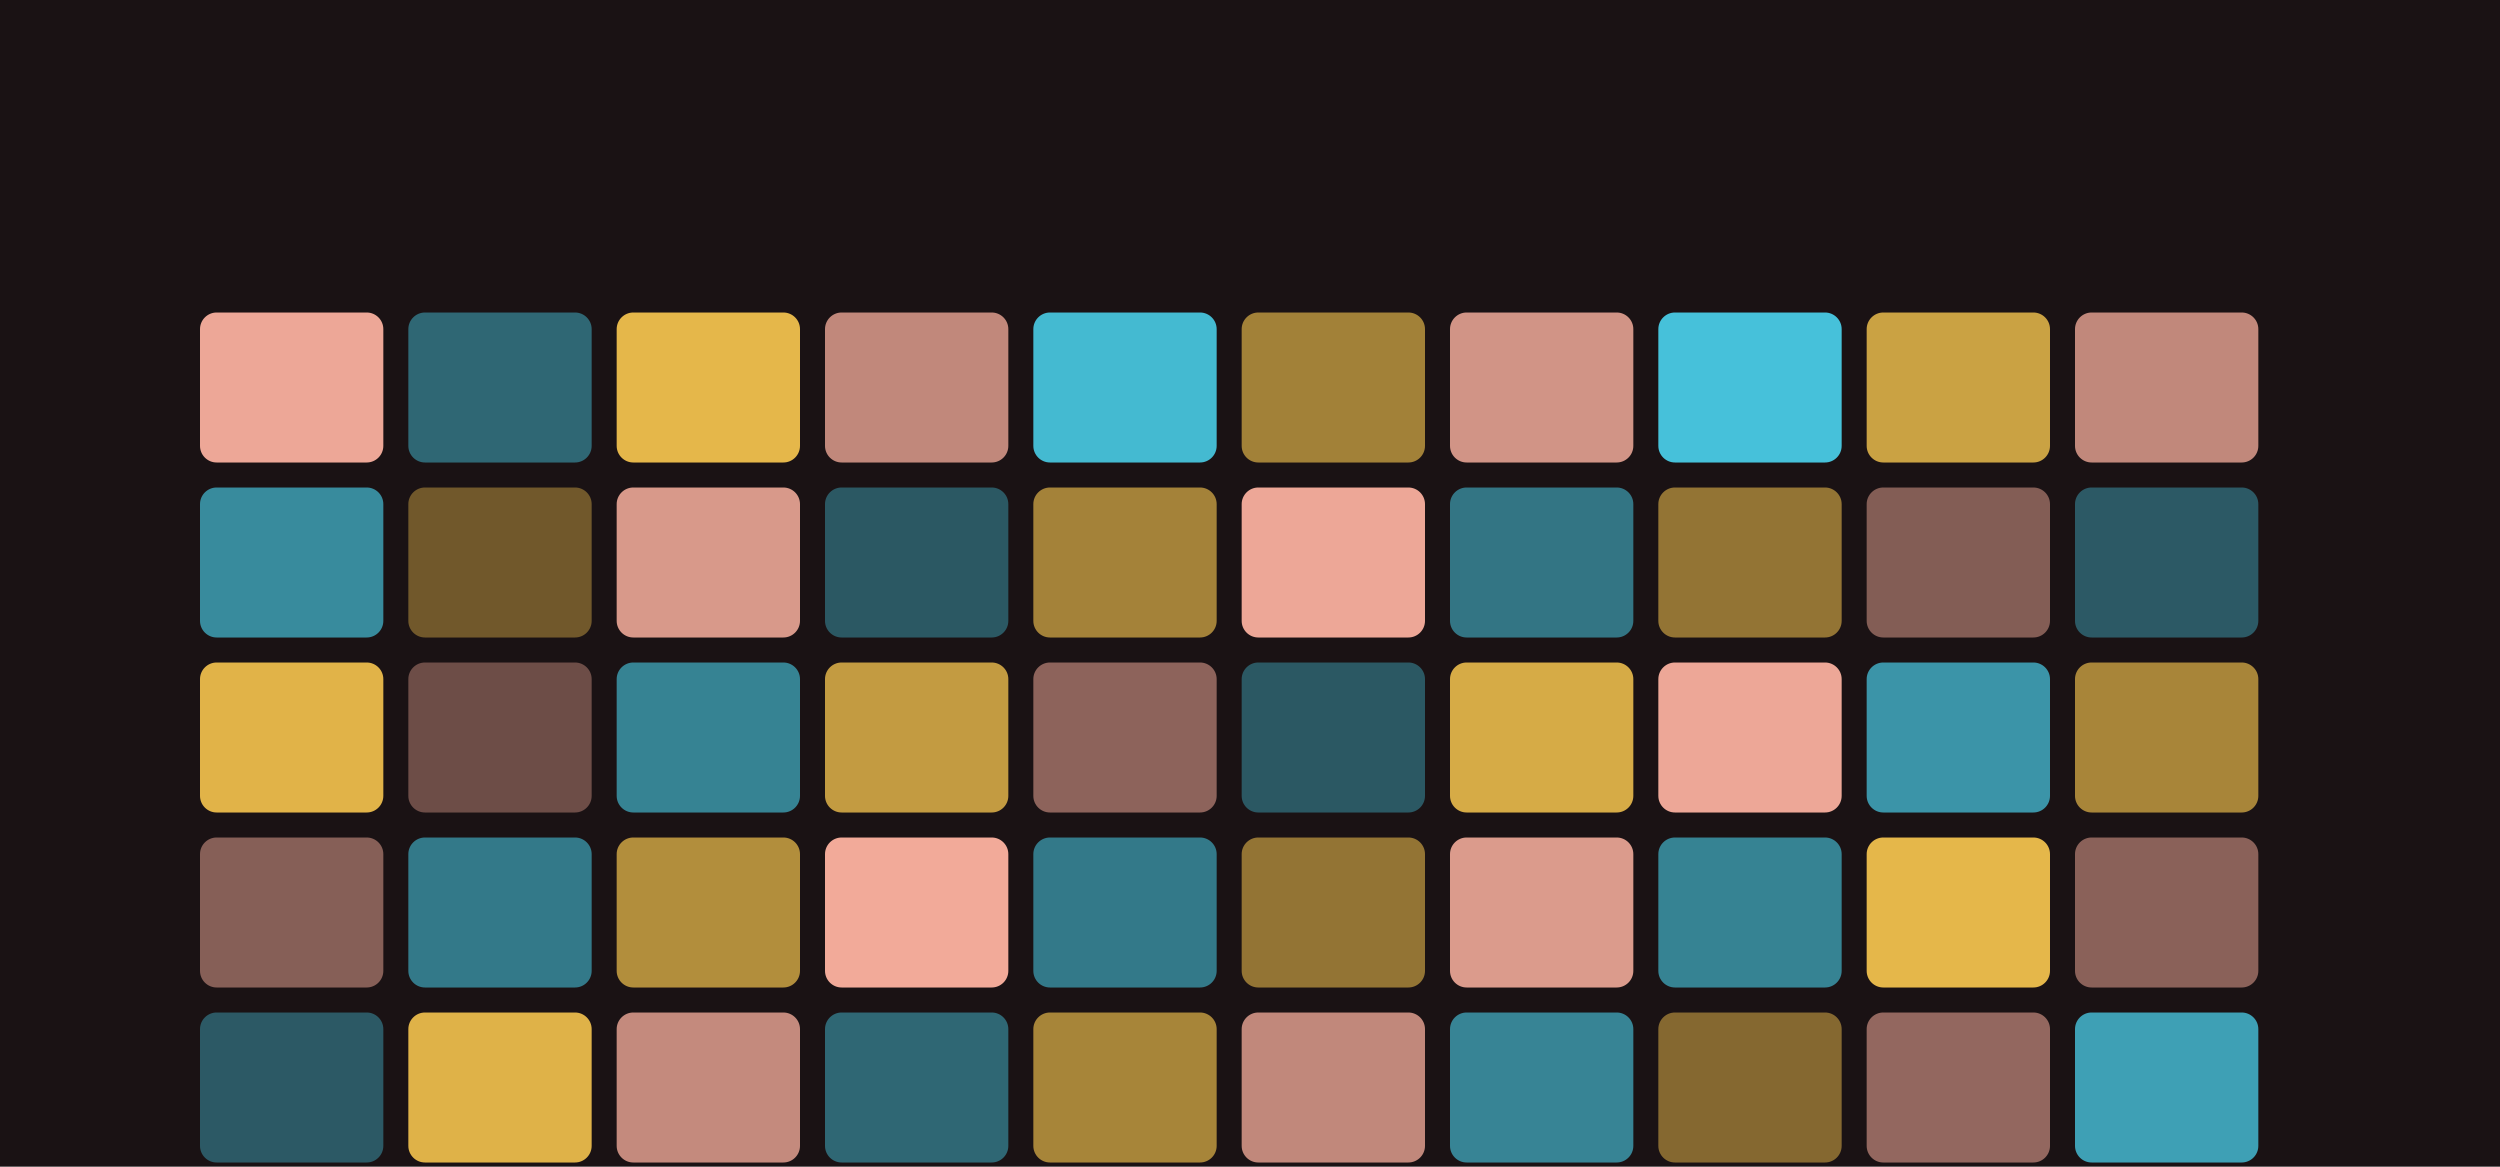
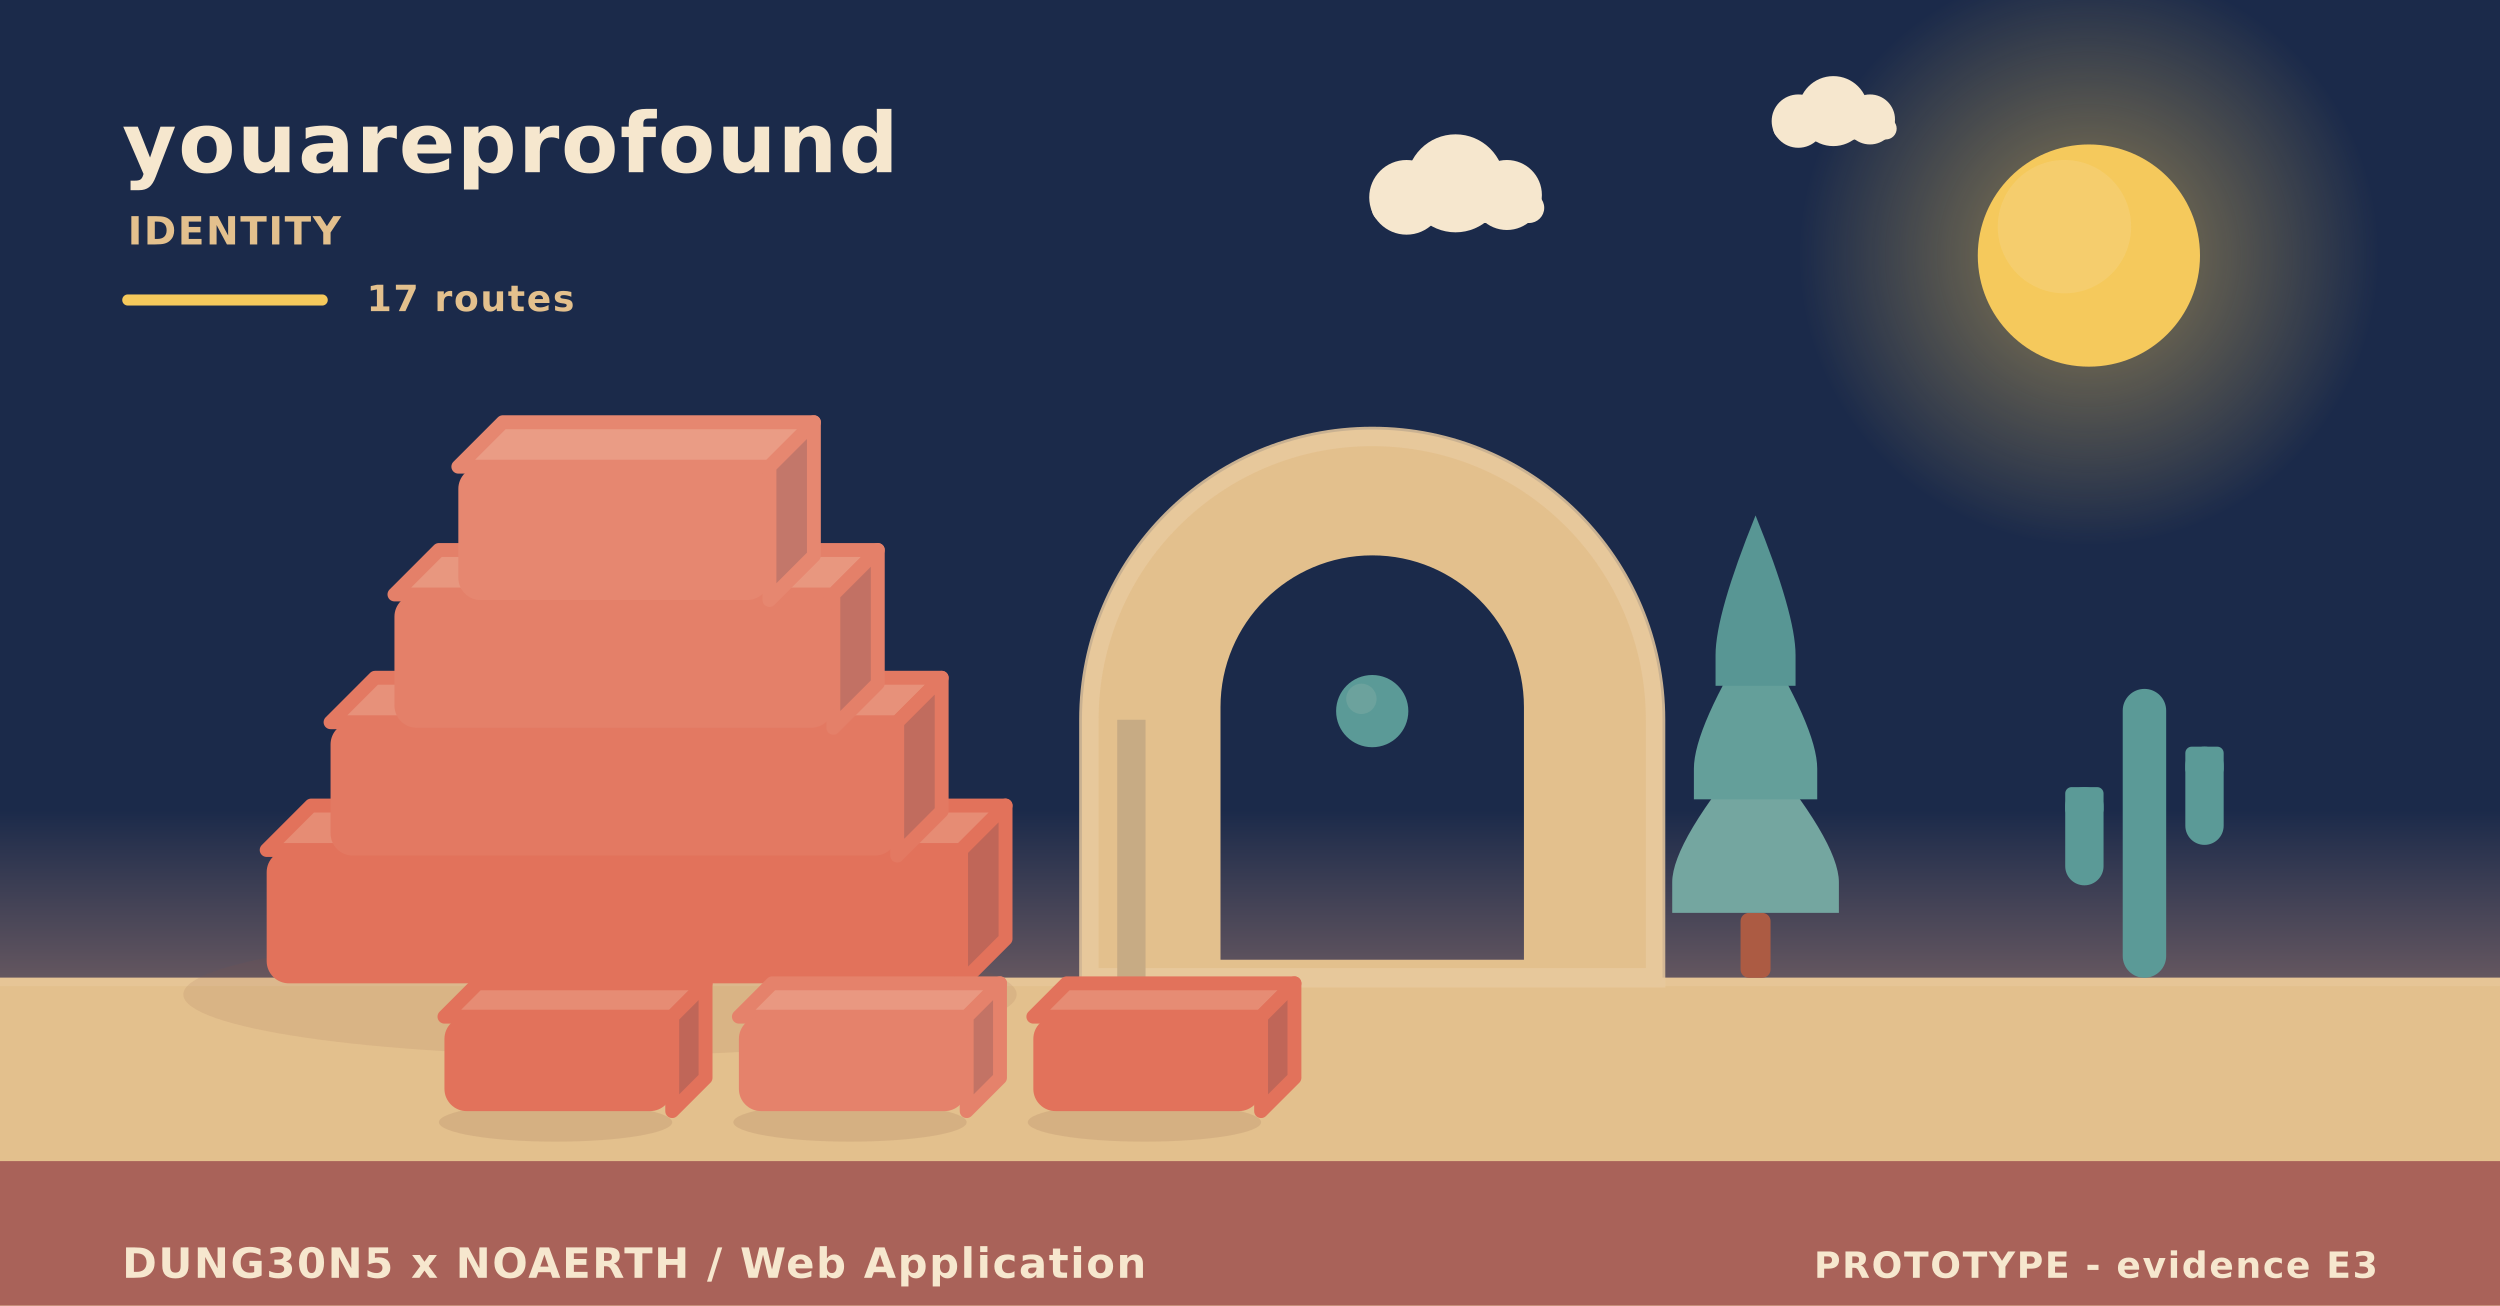
- <svg xmlns="http://www.w3.org/2000/svg" viewBox="0 0 1200 560" width="1200" height="560" role="img" aria-label="youareprofound hero">
-   <rect width="1200" height="560" fill="#1a1214" />
-   <defs>
-     <linearGradient id="gh" x1="0" y1="0" x2="1" y2="1">
-       <stop offset="0%" stop-color="#ffb4a2" />
-       <stop offset="100%" stop-color="#48cae4" />
-     </linearGradient>
-   </defs>
-   <rect x="96.00" y="150.00" width="88.00" height="72.00" rx="8.00" fill="#ffb4a2" opacity="0.92" />
-   <rect x="196.00" y="150.00" width="88.00" height="72.00" rx="8.00" fill="#48cae4" opacity="0.46" />
-   <rect x="296.00" y="150.00" width="88.00" height="72.00" rx="8.00" fill="#f9c74f" opacity="0.91" />
-   <rect x="396.00" y="150.00" width="88.00" height="72.00" rx="8.00" fill="#ffb4a2" opacity="0.73" />
-   <rect x="496.00" y="150.00" width="88.00" height="72.00" rx="8.00" fill="#48cae4" opacity="0.91" />
-   <rect x="596.00" y="150.00" width="88.00" height="72.00" rx="8.00" fill="#f9c74f" opacity="0.61" />
-   <rect x="696.00" y="150.00" width="88.00" height="72.00" rx="8.00" fill="#ffb4a2" opacity="0.80" />
-   <rect x="796.00" y="150.00" width="88.00" height="72.00" rx="8.00" fill="#48cae4" opacity="0.95" />
-   <rect x="896.00" y="150.00" width="88.00" height="72.00" rx="8.00" fill="#f9c74f" opacity="0.79" />
-   <rect x="996.00" y="150.00" width="88.00" height="72.00" rx="8.00" fill="#ffb4a2" opacity="0.73" />
-   <rect x="96.00" y="234.00" width="88.00" height="72.00" rx="8.00" fill="#48cae4" opacity="0.66" />
-   <rect x="196.00" y="234.00" width="88.00" height="72.00" rx="8.00" fill="#f9c74f" opacity="0.39" />
-   <rect x="296.00" y="234.00" width="88.00" height="72.00" rx="8.00" fill="#ffb4a2" opacity="0.83" />
-   <rect x="396.00" y="234.00" width="88.00" height="72.00" rx="8.00" fill="#48cae4" opacity="0.38" />
-   <rect x="496.00" y="234.00" width="88.00" height="72.00" rx="8.00" fill="#f9c74f" opacity="0.62" />
-   <rect x="596.00" y="234.00" width="88.00" height="72.00" rx="8.00" fill="#ffb4a2" opacity="0.92" />
-   <rect x="696.00" y="234.00" width="88.00" height="72.00" rx="8.00" fill="#48cae4" opacity="0.54" />
-   <rect x="796.00" y="234.00" width="88.00" height="72.00" rx="8.00" fill="#f9c74f" opacity="0.54" />
-   <rect x="896.00" y="234.00" width="88.00" height="72.00" rx="8.00" fill="#ffb4a2" opacity="0.46" />
-   <rect x="996.00" y="234.00" width="88.00" height="72.00" rx="8.00" fill="#48cae4" opacity="0.39" />
-   <rect x="96.00" y="318.00" width="88.00" height="72.00" rx="8.00" fill="#f9c74f" opacity="0.89" />
-   <rect x="196.00" y="318.00" width="88.00" height="72.00" rx="8.00" fill="#ffb4a2" opacity="0.36" />
-   <rect x="296.00" y="318.00" width="88.00" height="72.00" rx="8.00" fill="#48cae4" opacity="0.61" />
-   <rect x="396.00" y="318.00" width="88.00" height="72.00" rx="8.00" fill="#f9c74f" opacity="0.76" />
-   <rect x="496.00" y="318.00" width="88.00" height="72.00" rx="8.00" fill="#ffb4a2" opacity="0.50" />
-   <rect x="596.00" y="318.00" width="88.00" height="72.00" rx="8.00" fill="#48cae4" opacity="0.38" />
-   <rect x="696.00" y="318.00" width="88.00" height="72.00" rx="8.00" fill="#f9c74f" opacity="0.84" />
-   <rect x="796.00" y="318.00" width="88.00" height="72.00" rx="8.00" fill="#ffb4a2" opacity="0.92" />
-   <rect x="896.00" y="318.00" width="88.00" height="72.00" rx="8.00" fill="#48cae4" opacity="0.71" />
-   <rect x="996.00" y="318.00" width="88.00" height="72.00" rx="8.00" fill="#f9c74f" opacity="0.64" />
-   <rect x="96.00" y="402.00" width="88.00" height="72.00" rx="8.00" fill="#ffb4a2" opacity="0.47" />
-   <rect x="196.00" y="402.00" width="88.00" height="72.00" rx="8.00" fill="#48cae4" opacity="0.56" />
-   <rect x="296.00" y="402.00" width="88.00" height="72.00" rx="8.00" fill="#f9c74f" opacity="0.68" />
-   <rect x="396.00" y="402.00" width="88.00" height="72.00" rx="8.00" fill="#ffb4a2" opacity="0.94" />
-   <rect x="496.00" y="402.00" width="88.00" height="72.00" rx="8.00" fill="#48cae4" opacity="0.56" />
-   <rect x="596.00" y="402.00" width="88.00" height="72.00" rx="8.00" fill="#f9c74f" opacity="0.54" />
-   <rect x="696.00" y="402.00" width="88.00" height="72.00" rx="8.00" fill="#ffb4a2" opacity="0.84" />
-   <rect x="796.00" y="402.00" width="88.00" height="72.00" rx="8.00" fill="#48cae4" opacity="0.61" />
-   <rect x="896.00" y="402.00" width="88.00" height="72.00" rx="8.00" fill="#f9c74f" opacity="0.91" />
-   <rect x="996.00" y="402.00" width="88.00" height="72.00" rx="8.00" fill="#ffb4a2" opacity="0.49" />
-   <rect x="96.00" y="486.00" width="88.00" height="72.00" rx="8.00" fill="#48cae4" opacity="0.39" />
-   <rect x="196.00" y="486.00" width="88.00" height="72.00" rx="8.00" fill="#f9c74f" opacity="0.88" />
-   <rect x="296.00" y="486.00" width="88.00" height="72.00" rx="8.00" fill="#ffb4a2" opacity="0.74" />
-   <rect x="396.00" y="486.00" width="88.00" height="72.00" rx="8.00" fill="#48cae4" opacity="0.46" />
-   <rect x="496.00" y="486.00" width="88.00" height="72.00" rx="8.00" fill="#f9c74f" opacity="0.63" />
-   <rect x="596.00" y="486.00" width="88.00" height="72.00" rx="8.00" fill="#ffb4a2" opacity="0.73" />
-   <rect x="696.00" y="486.00" width="88.00" height="72.00" rx="8.00" fill="#48cae4" opacity="0.62" />
-   <rect x="796.00" y="486.00" width="88.00" height="72.00" rx="8.00" fill="#f9c74f" opacity="0.48" />
-   <rect x="896.00" y="486.00" width="88.00" height="72.00" rx="8.00" fill="#ffb4a2" opacity="0.53" />
-   <rect x="996.00" y="486.00" width="88.00" height="72.00" rx="8.00" fill="#48cae4" opacity="0.77" />
+ <svg xmlns="http://www.w3.org/2000/svg" width="900" height="470" viewBox="0 0 900 470" role="img" aria-label="youareprofound - identity">
+   <linearGradient id="skyh" x1="0" y1="0" x2="0" y2="1">
+     <stop offset="0" stop-color="#1b2a4a" />
+     <stop offset="0.62" stop-color="#1b2a4a" />
+     <stop offset="1" stop-color="#f3ad8a" />
+   </linearGradient>
+   <rect width="900" height="470" fill="url(#skyh)" />
+   <radialGradient id="sunh">
+     <stop offset="0.35" stop-color="#f5c95c" stop-opacity="0.34" />
+     <stop offset="1" stop-color="#f5c95c" stop-opacity="0" />
+   </radialGradient>
+   <circle cx="752" cy="92" r="104" fill="url(#sunh)" />
+   <circle cx="752" cy="92" r="40" fill="#f5c95c" />
+   <circle cx="743.2" cy="81.6" r="24" fill="#f5d27e" opacity="0.5" />
+   <g>
+     <circle cx="524" cy="66" r="17.64" fill="#f6e7ce" />
+     <circle cx="506.36" cy="71.04" r="13.44" fill="#f6e7ce" />
+     <circle cx="542.48" cy="70.2" r="12.6" fill="#f6e7ce" />
+     <rect x="493.76" y="69.36" width="62.16" height="10.92" rx="5.46" fill="#f6e7ce" />
+   </g>
+   <g>
+     <circle cx="660" cy="40" r="12.6" fill="#f6e7ce" />
+     <circle cx="647.4" cy="43.6" r="9.6" fill="#f6e7ce" />
+     <circle cx="673.2" cy="43" r="9" fill="#f6e7ce" />
+     <rect x="638.4" y="42.4" width="44.4" height="7.8" rx="3.9" fill="#f6e7ce" />
+   </g>
+   <rect x="0" y="352" width="900" height="118" fill="#e3c08d" />
+   <rect x="0" y="352" width="900" height="3" fill="#e6c596" />
+   <text x="44" y="62" font-family="Verdana,DejaVu Sans,sans-serif" font-size="30" font-weight="700" letter-spacing="0.6" fill="#f6e7ce" text-anchor="start">youareprofound</text>
+   <text x="46" y="88" font-family="Verdana,DejaVu Sans,sans-serif" font-size="14" font-weight="700" letter-spacing="0.6" fill="#e3c08d" text-anchor="start">IDENTITY</text>
+   <rect x="44" y="106" width="74" height="4" rx="2" fill="#f5c95c" />
+   <text x="132" y="112" font-family="Verdana,DejaVu Sans,sans-serif" font-size="13" font-weight="700" letter-spacing="0.6" fill="#e3c08d" text-anchor="start">17 routes</text>
+   <ellipse cx="216" cy="358" rx="150" ry="22" fill="rgba(138,90,68,0.11)" />
+   <path d="M96,306 L346,306 L362,290 L112,290 Z" fill="#e68c74" stroke="#e2725b" stroke-width="5" stroke-linejoin="round" />
+   <path d="M346,306 L362,290 L362,338 L346,354 Z" fill="#c06658" stroke="#e2725b" stroke-width="5" stroke-linejoin="round" />
+   <rect x="96" y="306" width="250" height="48" rx="8" fill="#e2725b" />
+   <path d="M119,260 L323,260 L339,244 L135,244 Z" fill="#e7917a" stroke="#e37962" stroke-width="5" stroke-linejoin="round" />
+   <path d="M323,260 L339,244 L339,292 L323,308 Z" fill="#c16c5e" stroke="#e37962" stroke-width="5" stroke-linejoin="round" />
+   <rect x="119" y="260" width="204" height="48" rx="8" fill="#e37962" />
+   <path d="M142,214 L300,214 L316,198 L158,198 Z" fill="#e8977f" stroke="#e48069" stroke-width="5" stroke-linejoin="round" />
+   <path d="M300,214 L316,198 L316,246 L300,262 Z" fill="#c27164" stroke="#e48069" stroke-width="5" stroke-linejoin="round" />
+   <rect x="142" y="214" width="158" height="48" rx="8" fill="#e48069" />
+   <path d="M165,168 L277,168 L293,152 L181,152 Z" fill="#ea9c85" stroke="#e68770" stroke-width="5" stroke-linejoin="round" />
+   <path d="M277,168 L293,152 L293,200 L277,216 Z" fill="#c3776a" stroke="#e68770" stroke-width="5" stroke-linejoin="round" />
+   <rect x="165" y="168" width="112" height="48" rx="8" fill="#e68770" />
+   <path d="M392,352 L392,259.12 A102,102 0 0 1 596,259.12 L596,352 Z M436.88,348 L436.88,254.55 A57.12,57.12 0 0 1 551.12,254.55 L551.12,348 Z" fill="#e3c08d" fill-rule="evenodd" stroke="#e3c08d" stroke-width="5" stroke-linejoin="round" />
+   <path d="M392,352 L392,259.12 A102,102 0 0 1 596,259.12 L596,352 Z" fill="none" stroke="#e8c99d" stroke-width="7" stroke-linecap="round" opacity="0.85" />
+   <rect x="402.2" y="259.12" width="10.2" height="92.88" fill="#c7ab84" />
+   <circle cx="494" cy="256" r="13" fill="#5b9a97" />
+   <circle cx="490.1" cy="251.58" r="5.46" fill="#7aa9a2" opacity="0.55" />
+   <rect x="626.6" y="328.64" width="10.8" height="23.36" rx="3" fill="#ac5b43" />
+   <path d="M632,267.32 Q602,302.89 602,317.6 Q602,328.64 602,328.64 L662,328.64 Q662,328.64 662,317.6 Q662,302.89 632,267.32 Z" fill="#74a6a0" />
+   <path d="M632,226.44 Q609.8,262.01 609.8,276.72 Q609.8,287.76 609.8,287.76 L654.2,287.76 Q654.2,287.76 654.2,276.72 Q654.2,262.01 632,226.44 Z" fill="#649f9a" />
+   <path d="M632,185.56 Q617.6,221.13 617.6,235.84 Q617.6,246.88 617.6,246.88 L646.4,246.88 Q646.4,246.88 646.4,235.84 Q646.4,221.13 632,185.56 Z" fill="#589694" />
+   <rect x="764.18" y="248" width="15.64" height="104" rx="7.82" fill="#5b9a97" />
+   <rect x="743.48" y="283.36" width="13.8" height="35.36" rx="6.9" fill="#5b9a97" />
+   <rect x="743.48" y="283.36" width="13.8" height="10.4" rx="2.3" fill="#5b9a97" />
+   <rect x="786.72" y="268.8" width="13.8" height="35.36" rx="6.9" fill="#5b9a97" />
+   <rect x="786.72" y="268.8" width="13.8" height="10.4" rx="2.3" fill="#5b9a97" />
+   <ellipse cx="200" cy="404" rx="42" ry="7" fill="rgba(138,90,68,0.15)" />
+   <path d="M160,366 L242,366 L254,354 L172,354 Z" fill="#e68c74" stroke="#e2725b" stroke-width="5" stroke-linejoin="round" />
+   <path d="M242,366 L254,354 L254,388 L242,400 Z" fill="#c06658" stroke="#e2725b" stroke-width="5" stroke-linejoin="round" />
+   <rect x="160" y="366" width="82" height="34" rx="8" fill="#e2725b" />
+   <ellipse cx="306" cy="404" rx="42" ry="7" fill="rgba(138,90,68,0.15)" />
+   <path d="M266,366 L348,366 L360,354 L278,354 Z" fill="#e99881" stroke="#e5826b" stroke-width="5" stroke-linejoin="round" />
+   <path d="M348,366 L360,354 L360,388 L348,400 Z" fill="#c37365" stroke="#e5826b" stroke-width="5" stroke-linejoin="round" />
+   <rect x="266" y="366" width="82" height="34" rx="8" fill="#e5826b" />
+   <ellipse cx="412" cy="404" rx="42" ry="7" fill="rgba(138,90,68,0.15)" />
+   <path d="M372,366 L454,366 L466,354 L384,354 Z" fill="#e68c74" stroke="#e2725b" stroke-width="5" stroke-linejoin="round" />
+   <path d="M454,366 L466,354 L466,388 L454,400 Z" fill="#c06658" stroke="#e2725b" stroke-width="5" stroke-linejoin="round" />
+   <rect x="372" y="366" width="82" height="34" rx="8" fill="#e2725b" />
+   <rect x="0" y="418" width="900" height="52" rx="0" fill="#a65c56" opacity="0.94" />
+   <text x="44" y="460" font-family="Verdana,DejaVu Sans,sans-serif" font-size="15" font-weight="700" letter-spacing="0.6" fill="#f6e7ce" text-anchor="start">DUNG30N5 x NOAERTH  /  Web Application</text>
+   <text x="856" y="460" font-family="Verdana,DejaVu Sans,sans-serif" font-size="13" font-weight="700" letter-spacing="0.6" fill="#f6e7ce" text-anchor="end">PROTOTYPE  -  evidence E3</text>
</svg>
